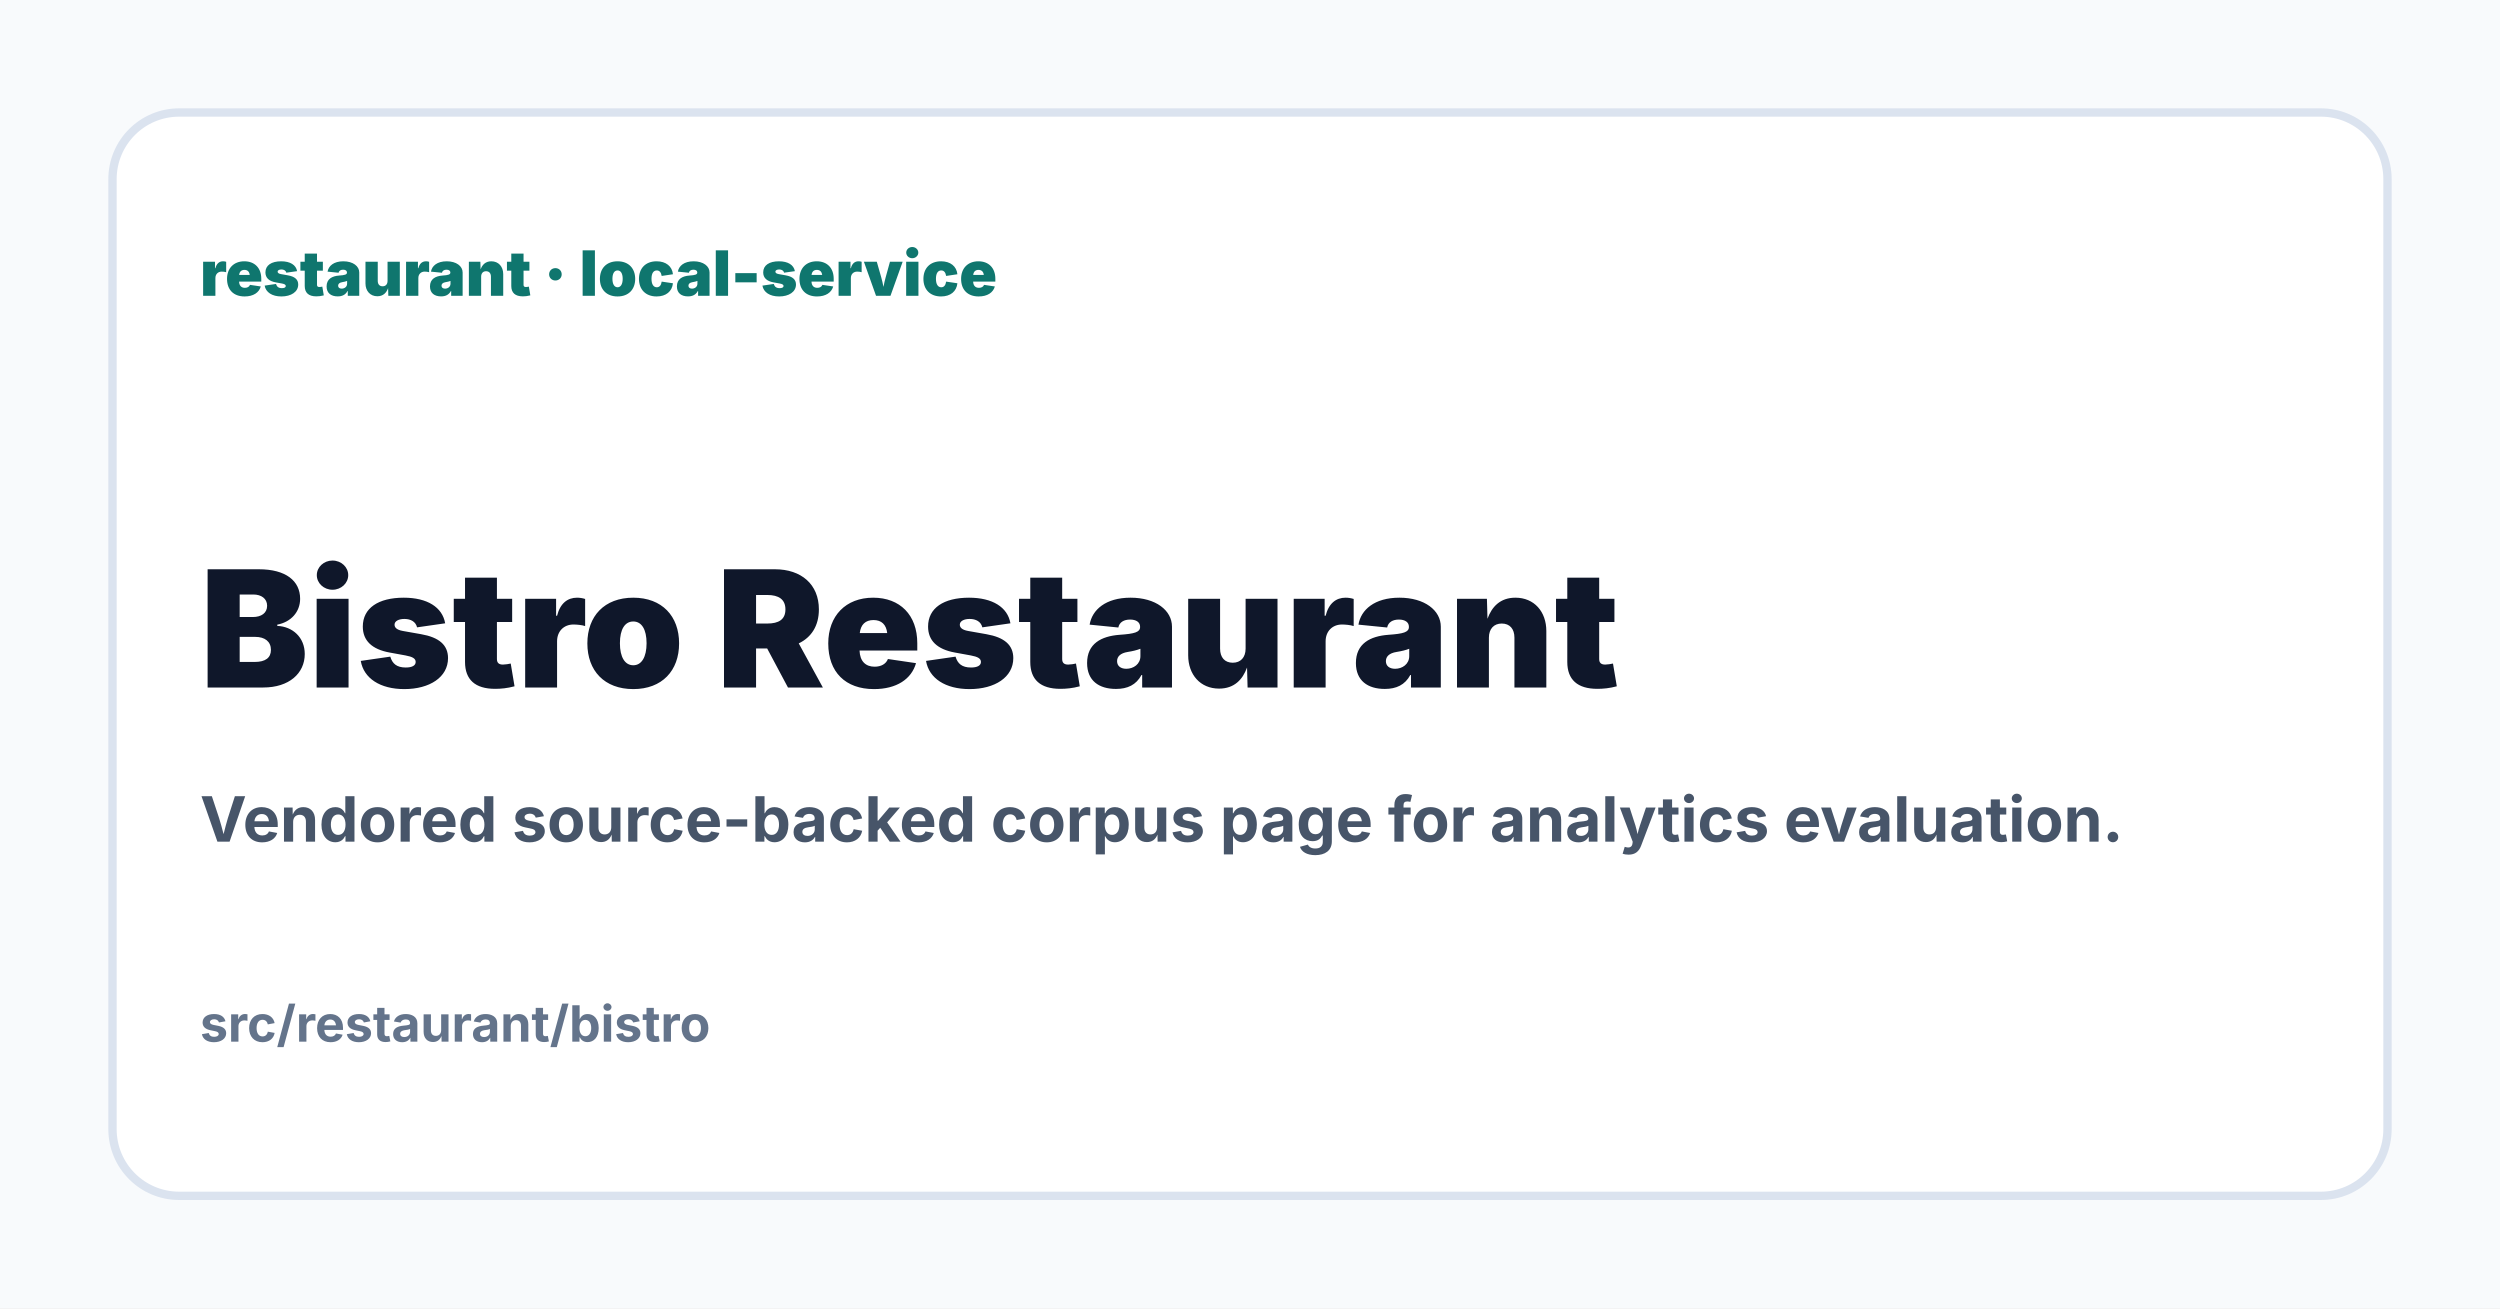
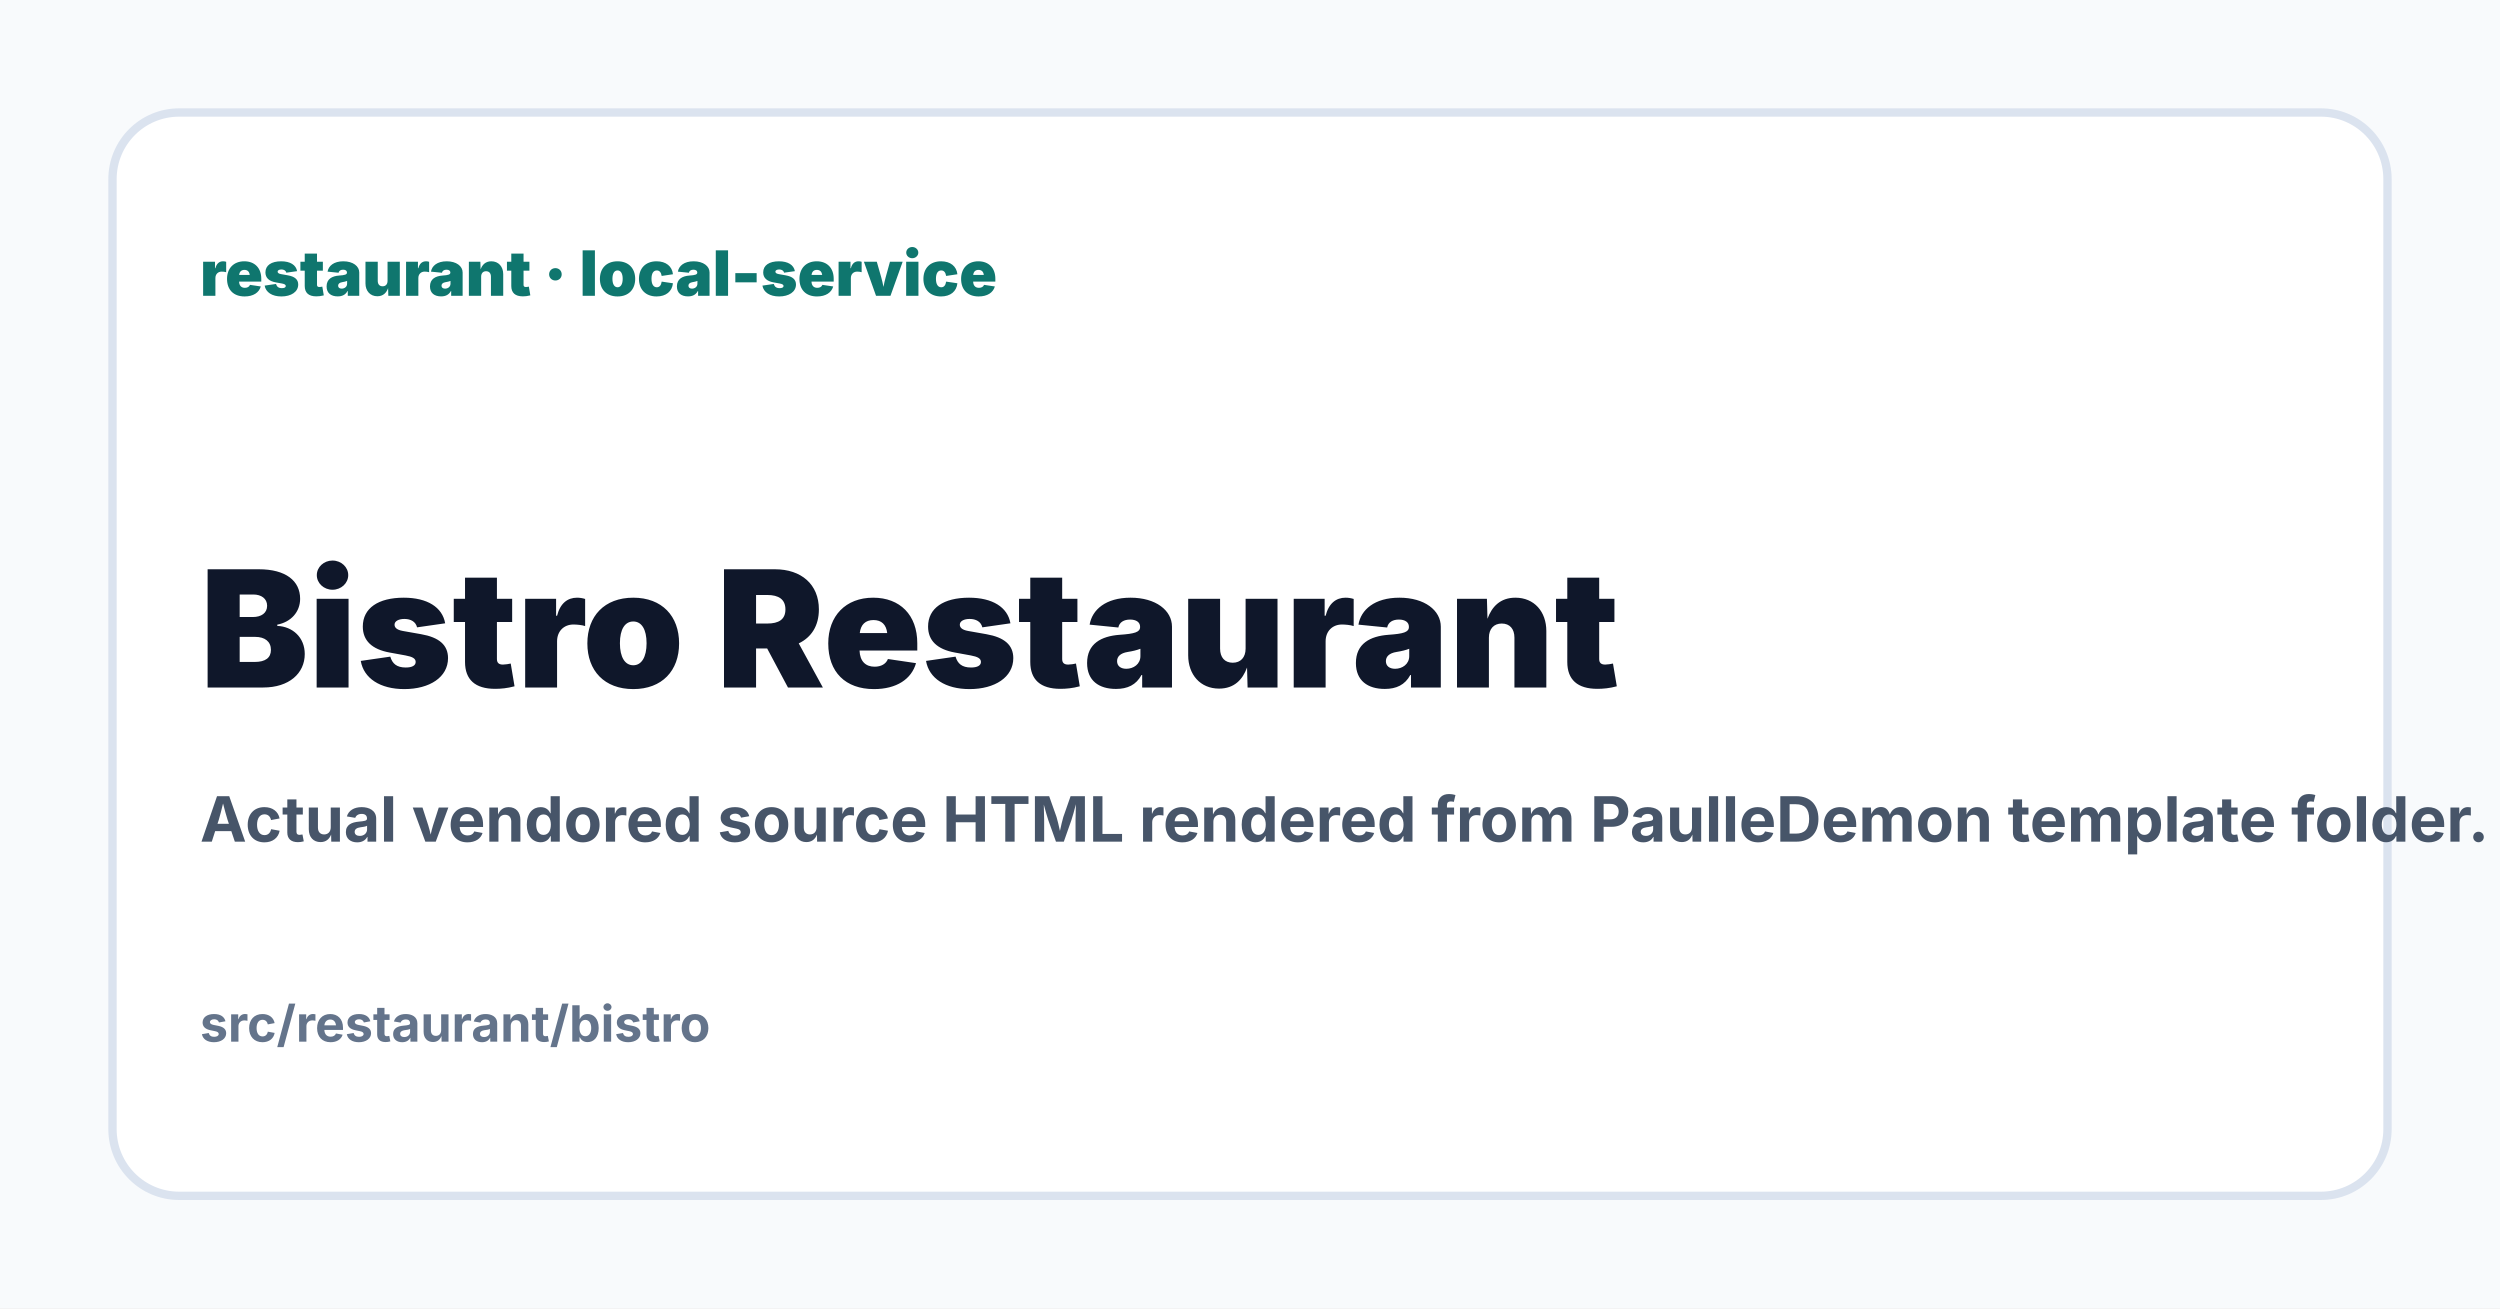
<svg xmlns="http://www.w3.org/2000/svg" width="1200" height="628" viewBox="0 0 1200 628" role="img" aria-label="Bistro Restaurant preview">
  <rect width="1200" height="628" fill="#f8fafc" />
  <rect x="54" y="54" width="1092" height="520" rx="32" fill="#ffffff" stroke="#dbe3ef" stroke-width="4" />
  <text x="96" y="142" fill="#0f766e" font-family="Inter, Arial, sans-serif" font-size="30" font-weight="850">restaurant · local-service</text>
  <text x="96" y="330" fill="#0f172a" font-family="Inter, Arial, sans-serif" font-size="78" font-weight="900">Bistro Restaurant</text>
-   <text x="96" y="404" fill="#475569" font-family="Inter, Arial, sans-serif" font-size="30" font-weight="650">Vendored source-backed corpus page for analytics evaluation.</text>
+   <text x="96" y="404" fill="#475569" font-family="Inter, Arial, sans-serif" font-size="30" font-weight="650">Actual vendored source HTML rendered from PaulleDemon template folder.</text>
  <text x="96" y="500" fill="#64748b" font-family="Inter, Arial, sans-serif" font-size="24" font-weight="650">src/restaurant/bistro</text>
</svg>
